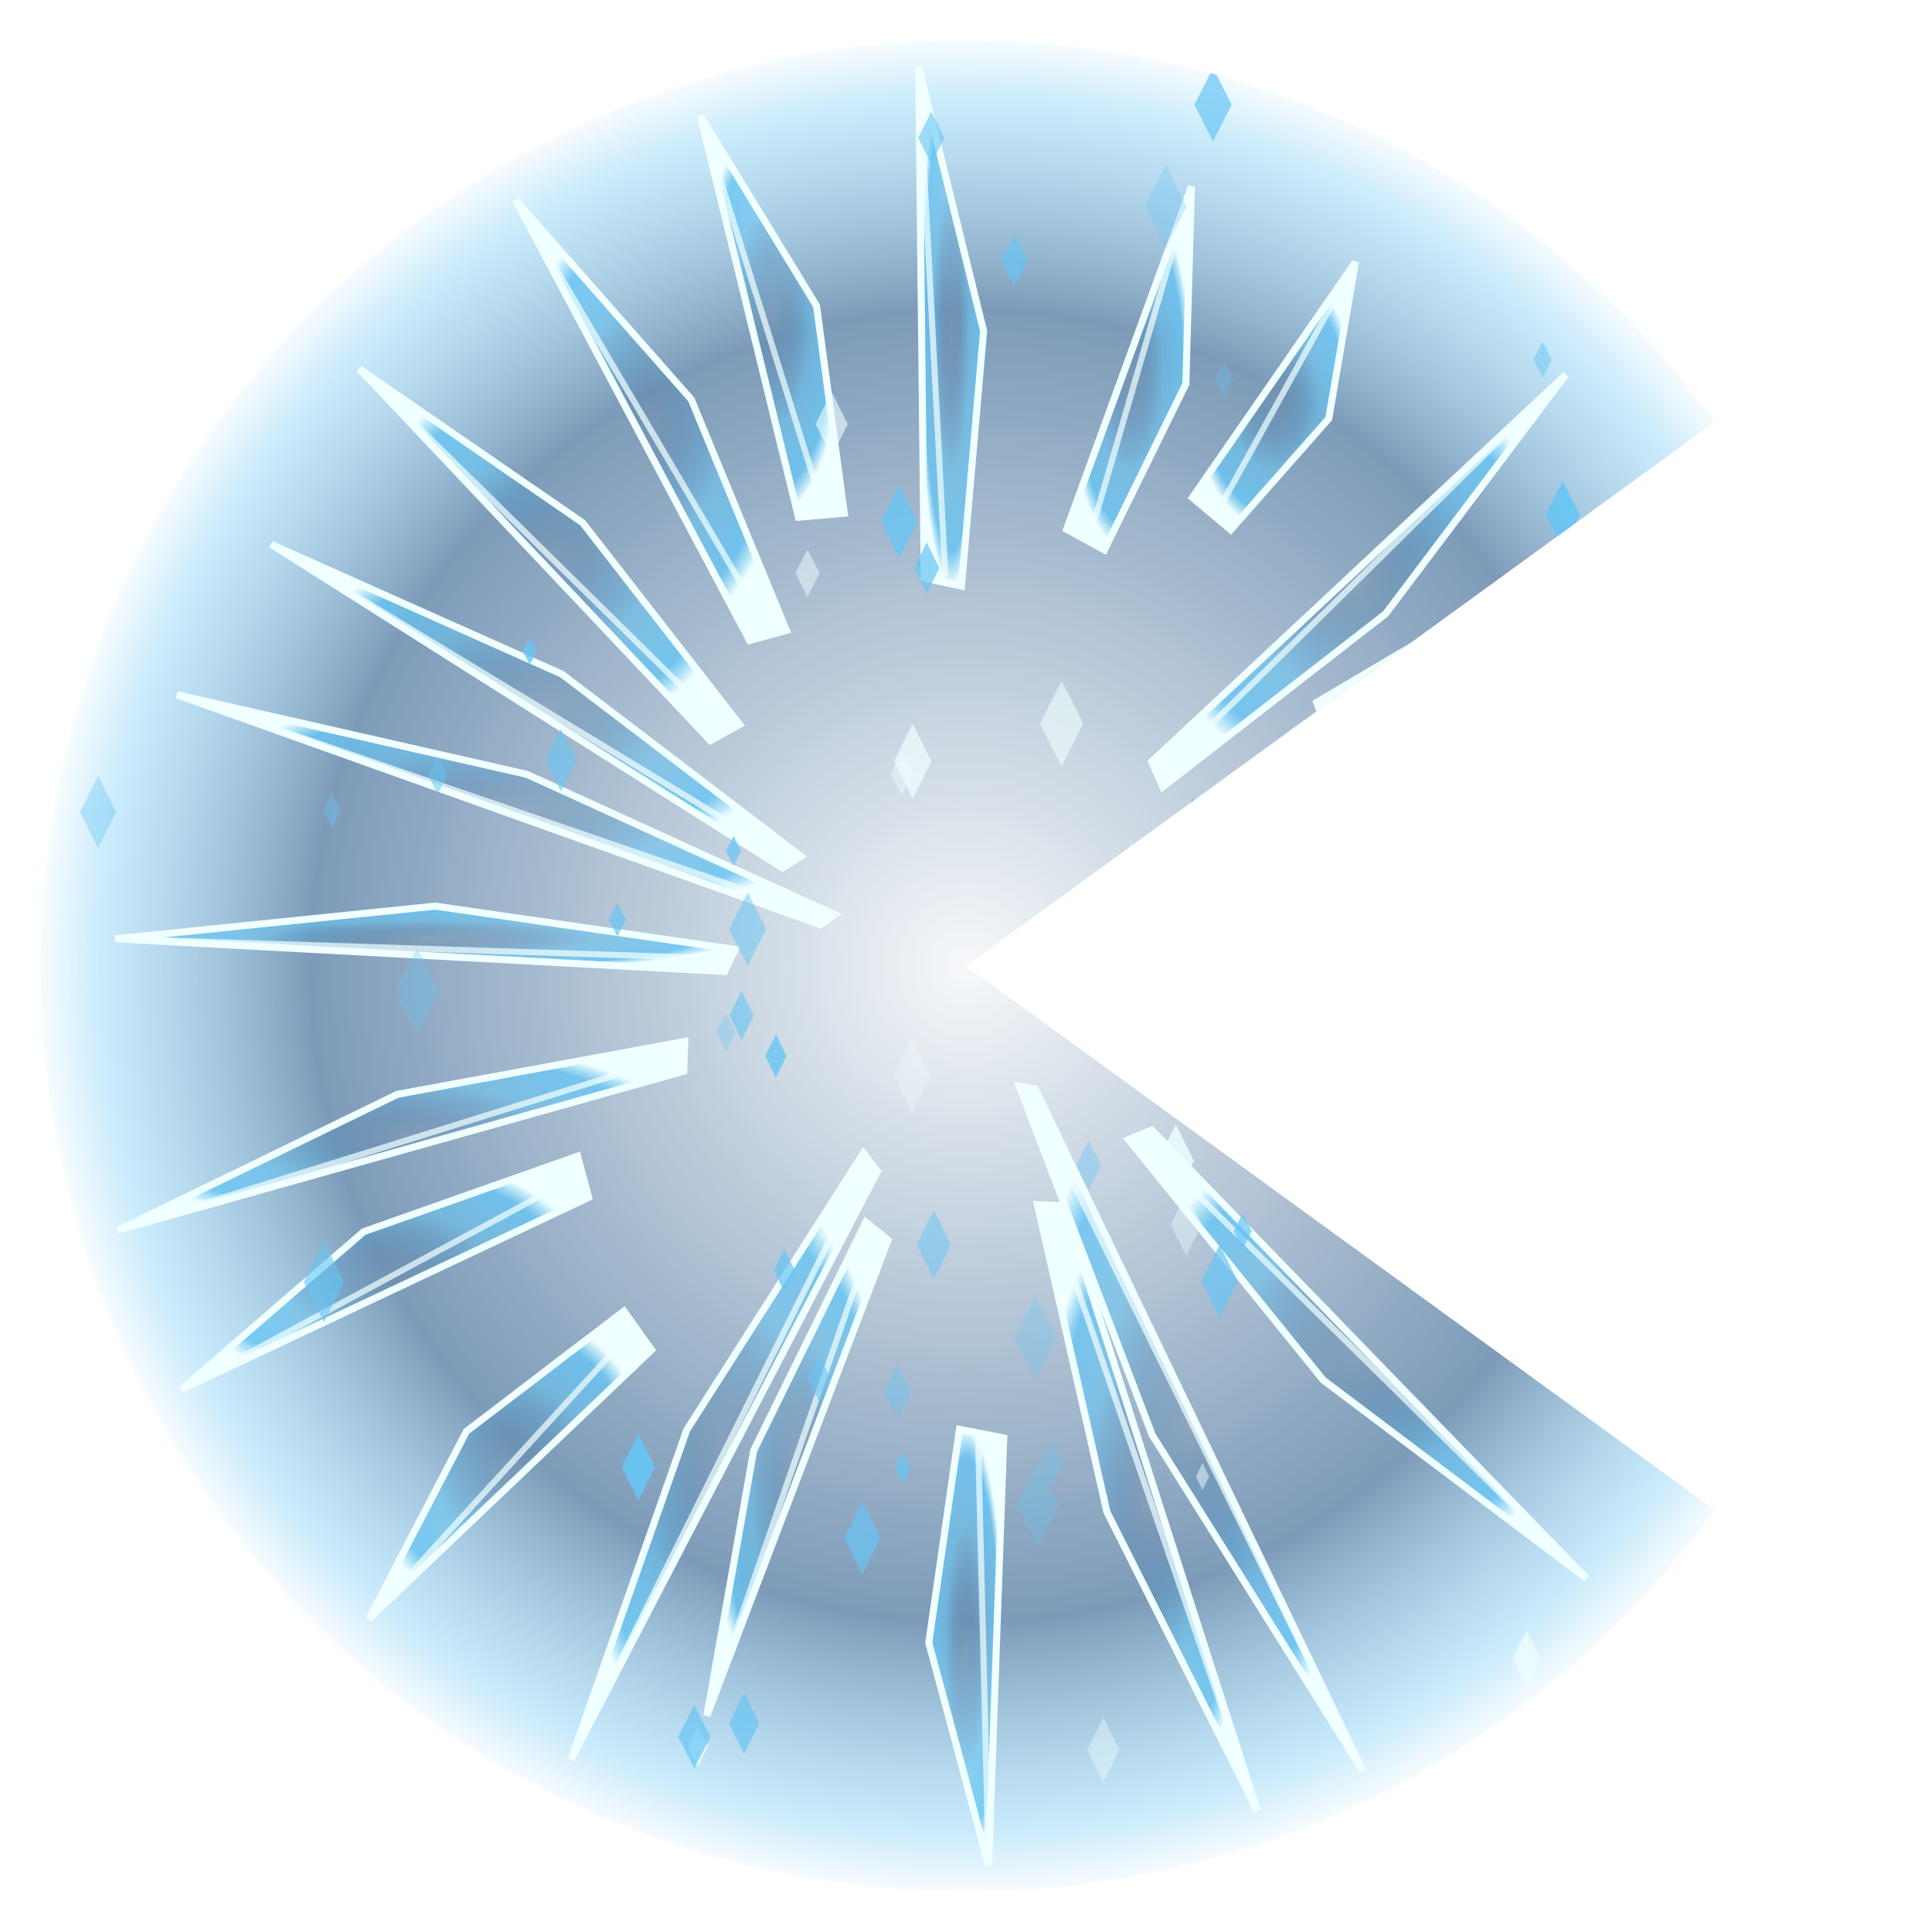
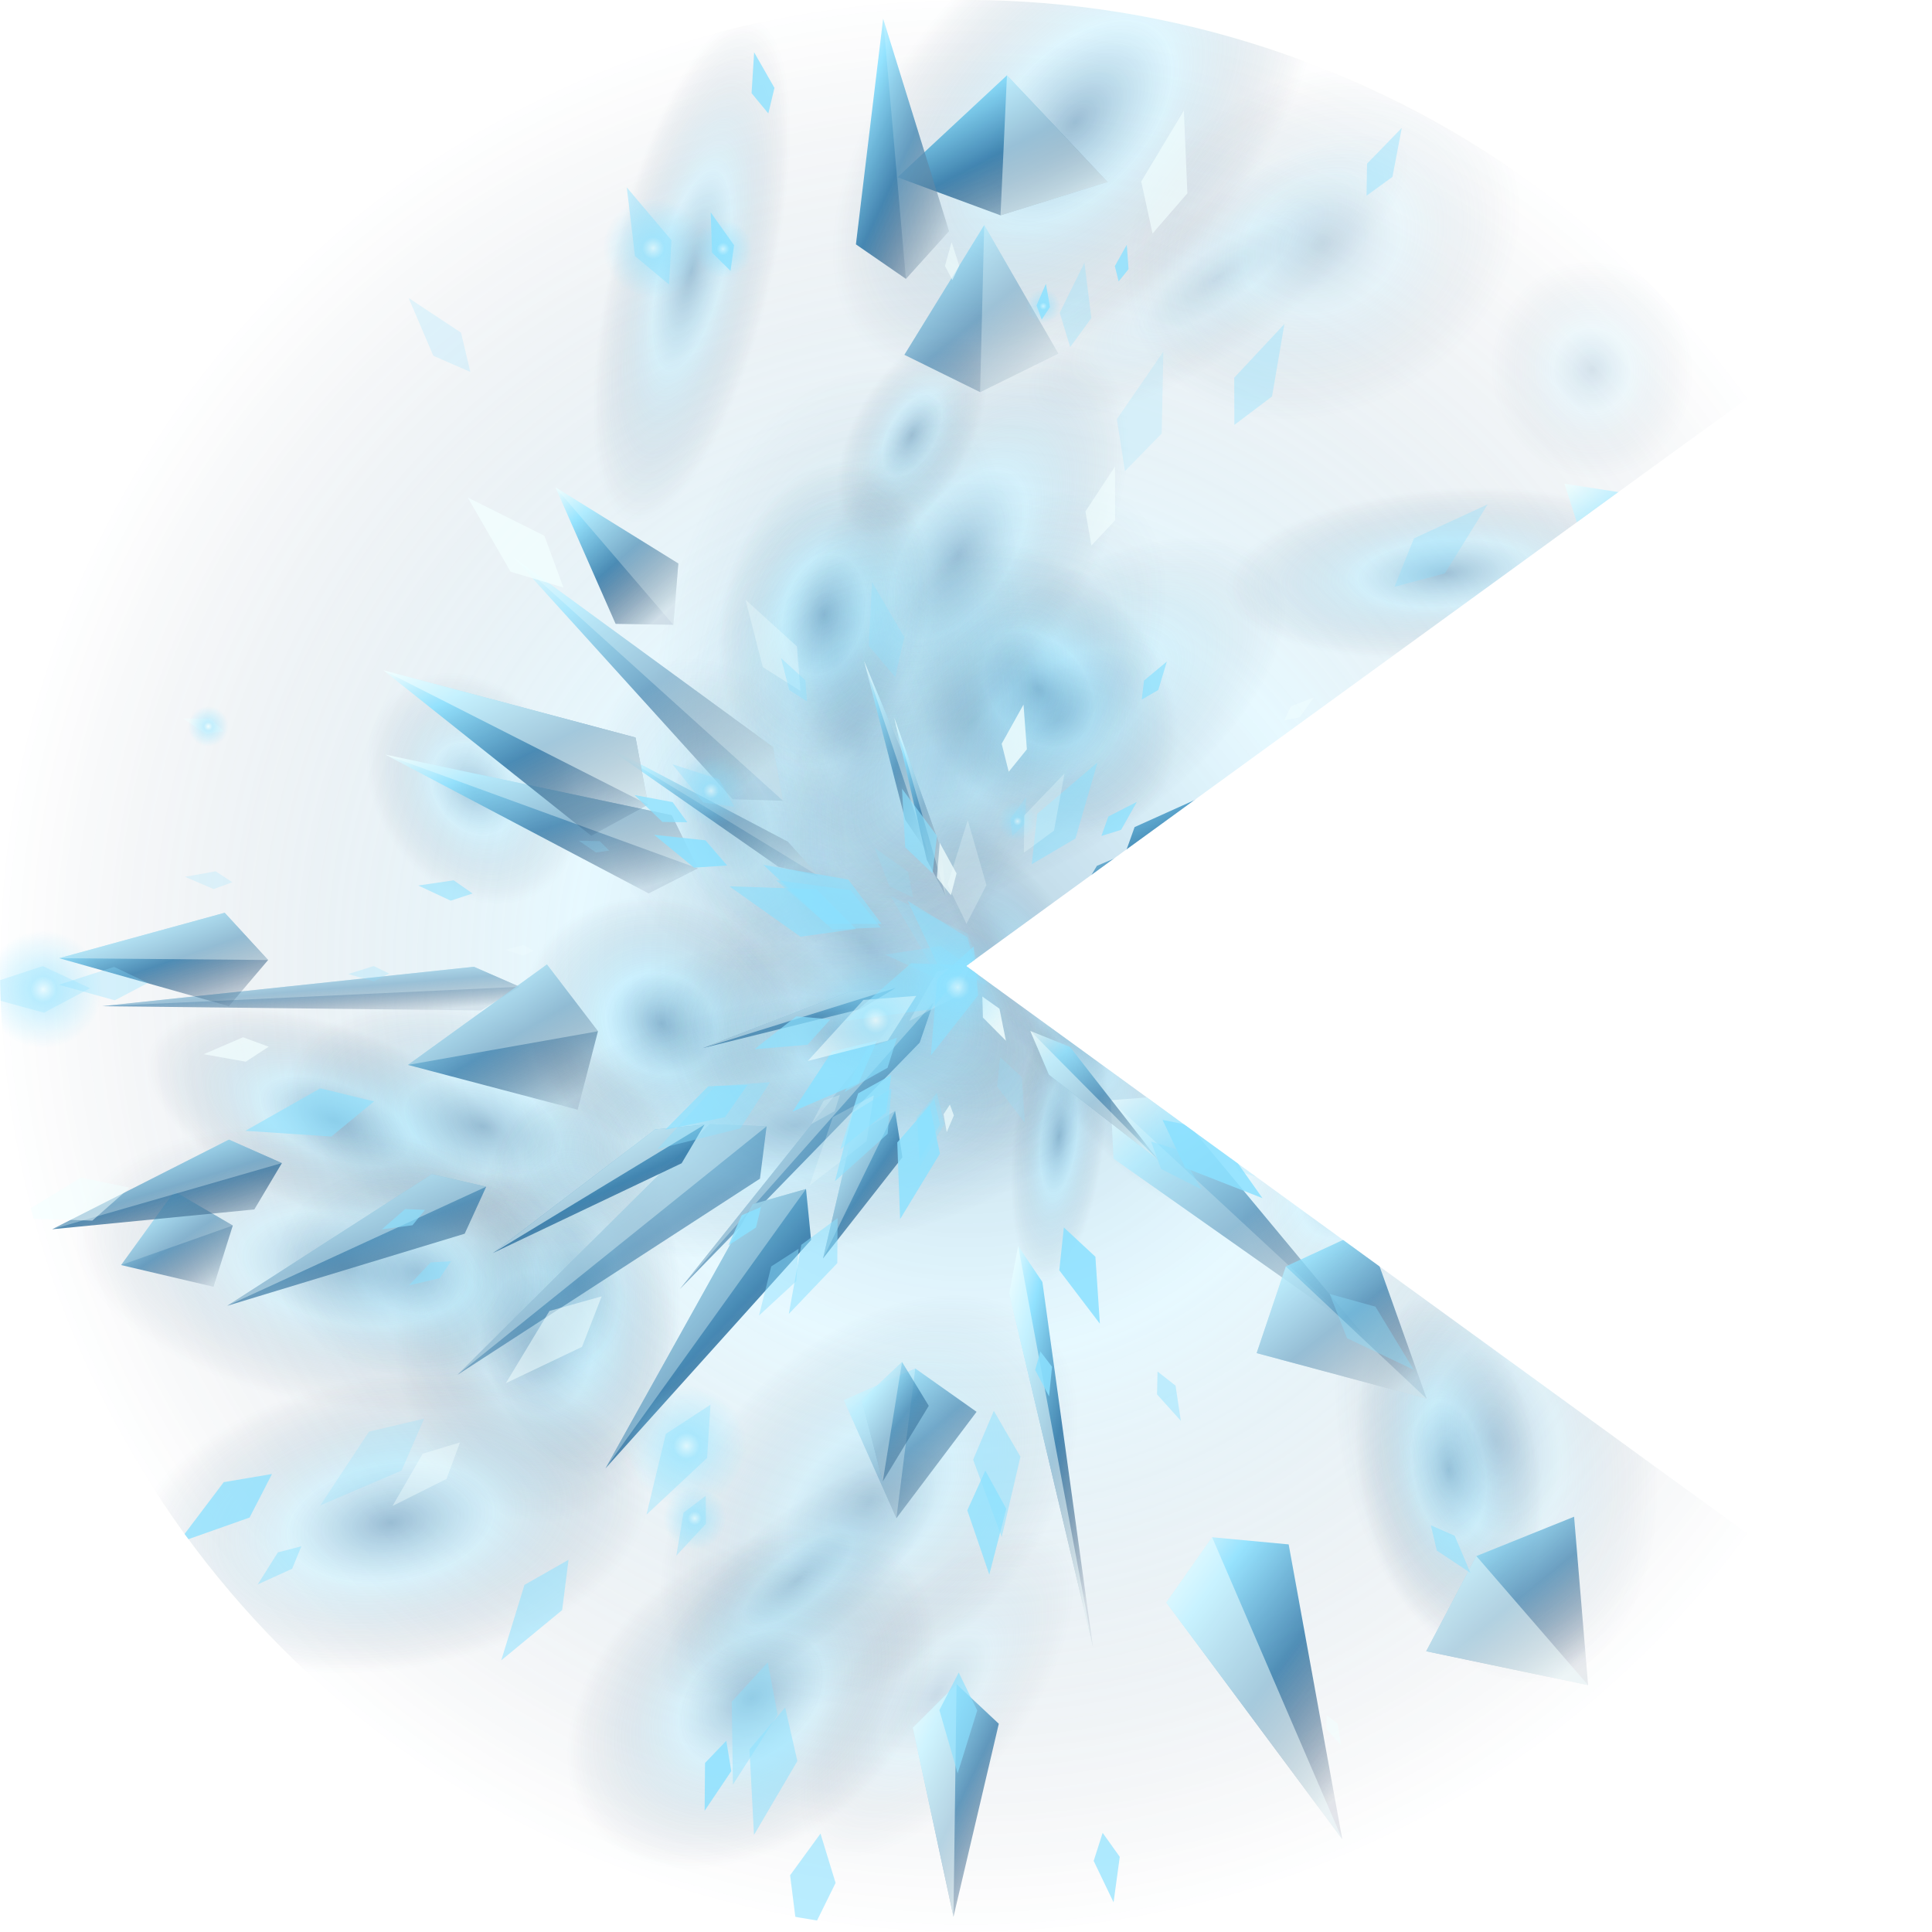
- <svg xmlns="http://www.w3.org/2000/svg" width="768" height="768" viewBox="0 0 384 384">
+ <svg xmlns="http://www.w3.org/2000/svg" width="960" height="960" viewBox="0 0 384 384">
+   <defs>
+     <radialGradient id="mist">
+       <stop stop-color="#387eac" stop-opacity=".7" />
+       <stop offset=".4" stop-color="#8be1ff" stop-opacity=".38" />
+       <stop offset="1" stop-color="#102d50" stop-opacity="0" />
+     </radialGradient>
+     <linearGradient id="facet" x1="0" y1="0" x2=".78" y2="1">
+       <stop stop-color="#f2ffff" />
+       <stop offset=".23" stop-color="#8be1ff" />
+       <stop offset=".58" stop-color="#387eac" />
+       <stop offset="1" stop-color="#102d50" stop-opacity=".12" />
+     </linearGradient>
+     <linearGradient id="hot">
+       <stop stop-color="#102d50" stop-opacity="0" />
+       <stop offset=".35" stop-color="#387eac" stop-opacity=".75" />
+       <stop offset=".72" stop-color="#8be1ff" />
+       <stop offset="1" stop-color="#f2ffff" />
+     </linearGradient>
+     <radialGradient id="spark">
+       <stop stop-color="#f2ffff" stop-opacity=".96" />
+       <stop offset=".22" stop-color="#8be1ff" stop-opacity=".75" />
+       <stop offset="1" stop-color="#8be1ff" stop-opacity="0" />
+     </radialGradient>
+     <linearGradient id="beam" x1="0" y1="0" x2="0" y2="1">
+       <stop stop-color="#102d50" stop-opacity="0" />
+       <stop offset=".24" stop-color="#387eac" stop-opacity=".72" />
+       <stop offset=".46" stop-color="#8be1ff" />
+       <stop offset=".52" stop-color="#f2ffff" />
+       <stop offset=".67" stop-color="#8be1ff" />
+       <stop offset="1" stop-color="#102d50" stop-opacity="0" />
+     </linearGradient>
+   </defs>
  <defs>
    <clipPath id="bounds">
-       <path d="M192 192L340.9 300.2A184 184 0 1 1 340.9 83.8Z" />
+       <path d="M192 192L347.33 304.85A192 192 0 1 1 347.33 79.15Z" />
    </clipPath>
-     <radialGradient id="field">
-       <stop offset="0" stop-color="#1f5285" stop-opacity=".04" />
-       <stop offset=".7" stop-color="#1f5285" stop-opacity=".58" />
-       <stop offset=".92" stop-color="#66c5f4" stop-opacity=".36" />
-       <stop offset="1" stop-color="#66c5f4" stop-opacity="0" />
-     </radialGradient>
-     <radialGradient id="material">
-       <stop stop-color="#1f5285" stop-opacity=".1" />
-       <stop offset=".55" stop-color="#66c5f4" stop-opacity=".55" />
-       <stop offset=".87" stop-color="#66c5f4" stop-opacity=".8" />
-       <stop offset="1" stop-color="#f0ffff" />
-     </radialGradient>
  </defs>
  <g clip-path="url(#bounds)">
-     <circle cx="192" cy="192" r="184" fill="url(#field)" />
-     <path d="M238.9 189.2L354.5 191.3L294.1 199.7L237.0 193.6Z" fill="url(#material)" stroke="#f0ffff" stroke-width="1.4" />
-     <path d="M239.0 191.8L354.5 191.3" stroke="#f0ffff" stroke-width="1.2" opacity=".72" />
-     <path d="M278.2 210.4L367.1 239.6L317.1 237.0L274.1 217.9Z" fill="url(#material)" stroke="#f0ffff" stroke-width="1.4" />
-     <path d="M277.0 215.1L367.1 239.6" stroke="#f0ffff" stroke-width="1.2" opacity=".72" />
-     <path d="M252.2 219.6L348.9 274.7L293.0 256.1L247.6 224.2Z" fill="url(#material)" stroke="#f0ffff" stroke-width="1.4" />
-     <path d="M250.6 222.9L348.9 274.7" stroke="#f0ffff" stroke-width="1.2" opacity=".72" />
-     <path d="M228.9 224.6L315.3 313.7L263.0 274.3L224.3 226.5Z" fill="url(#material)" stroke="#f0ffff" stroke-width="1.4" />
-     <path d="M227.0 226.6L315.3 313.7" stroke="#f0ffff" stroke-width="1.2" opacity=".72" />
-     <path d="M205.8 216.5L270.9 352.0L229.0 285.2L202.6 215.9Z" fill="url(#material)" stroke="#f0ffff" stroke-width="1.4" />
-     <path d="M204.5 217.3L270.9 352.0" stroke="#f0ffff" stroke-width="1.2" opacity=".72" />
-     <path d="M211.4 239.7L249.9 359.9L220.0 300.5L206.2 239.4Z" fill="url(#material)" stroke="#f0ffff" stroke-width="1.4" />
-     <path d="M208.8 240.6L249.9 359.9" stroke="#f0ffff" stroke-width="1.2" opacity=".72" />
-     <path d="M199.5 285.8L196.5 370.8L184.6 326.5L190.7 284.1Z" fill="url(#material)" stroke="#f0ffff" stroke-width="1.4" />
-     <path d="M194.4 286.0L196.5 370.8" stroke="#f0ffff" stroke-width="1.2" opacity=".72" />
-     <path d="M176.5 246.5L140.5 341.0L149.8 288.3L172.1 242.9Z" fill="url(#material)" stroke="#f0ffff" stroke-width="1.4" />
-     <path d="M173.5 245.5L140.5 341.0" stroke="#f0ffff" stroke-width="1.2" opacity=".72" />
-     <path d="M174.4 232.8L113.5 349.7L136.5 284.2L171.6 229.2Z" fill="url(#material)" stroke="#f0ffff" stroke-width="1.4" />
-     <path d="M172.2 231.8L113.5 349.7" stroke="#f0ffff" stroke-width="1.2" opacity=".72" />
-     <path d="M129.5 268.3L73.3 321.8L92.7 284.5L124.0 260.6Z" fill="url(#material)" stroke="#f0ffff" stroke-width="1.4" />
-     <path d="M125.4 264.8L73.3 321.8" stroke="#f0ffff" stroke-width="1.2" opacity=".72" />
-     <path d="M117.0 238.0L36.0 276.2L72.3 244.8L114.8 229.8Z" fill="url(#material)" stroke="#f0ffff" stroke-width="1.4" />
-     <path d="M114.6 233.8L36.0 276.2" stroke="#f0ffff" stroke-width="1.2" opacity=".72" />
-     <path d="M135.9 212.9L23.5 244.5L79.0 217.5L136.1 207.0Z" fill="url(#material)" stroke="#f0ffff" stroke-width="1.4" />
-     <path d="M134.8 209.8L23.5 244.5" stroke="#f0ffff" stroke-width="1.2" opacity=".72" />
-     <path d="M144.0 193.1L22.9 186.6L86.5 180.1L146.1 188.7Z" fill="url(#material)" stroke="#f0ffff" stroke-width="1.4" />
-     <path d="M144.0 190.5L22.9 186.6" stroke="#f0ffff" stroke-width="1.2" opacity=".72" />
-     <path d="M163.1 183.8L35.2 138.1L104.7 153.9L165.9 181.8Z" fill="url(#material)" stroke="#f0ffff" stroke-width="1.4" />
-     <path d="M163.6 182.2L35.2 138.1" stroke="#f0ffff" stroke-width="1.2" opacity=".72" />
-     <path d="M155.5 172.5L53.9 108.2L111.7 134.0L159.2 170.2Z" fill="url(#material)" stroke="#f0ffff" stroke-width="1.4" />
-     <path d="M156.6 170.5L53.9 108.2" stroke="#f0ffff" stroke-width="1.2" opacity=".72" />
-     <path d="M141.2 147.2L71.4 73.3L115.8 103.9L147.0 144.0Z" fill="url(#material)" stroke="#f0ffff" stroke-width="1.4" />
-     <path d="M143.7 144.5L71.4 73.3" stroke="#f0ffff" stroke-width="1.2" opacity=".72" />
-     <path d="M149.0 127.3L102.5 39.8L137.4 79.4L156.3 125.3Z" fill="url(#material)" stroke="#f0ffff" stroke-width="1.4" />
-     <path d="M152.6 125.0L102.5 39.8" stroke="#f0ffff" stroke-width="1.2" opacity=".72" />
-     <path d="M158.7 102.8L139.2 23.0L162.3 60.8L167.8 102.0Z" fill="url(#material)" stroke="#f0ffff" stroke-width="1.4" />
-     <path d="M163.6 101.1L139.2 23.0" stroke="#f0ffff" stroke-width="1.2" opacity=".72" />
-     <path d="M183.7 114.9L182.6 13.3L195.5 65.8L191.1 116.5Z" fill="url(#material)" stroke="#f0ffff" stroke-width="1.4" />
-     <path d="M187.9 114.6L182.6 13.3" stroke="#f0ffff" stroke-width="1.2" opacity=".72" />
-     <path d="M212.0 105.2L236.8 37.1L235.7 76.3L219.5 109.3Z" fill="url(#material)" stroke="#f0ffff" stroke-width="1.4" />
-     <path d="M216.7 106.4L236.8 37.1" stroke="#f0ffff" stroke-width="1.2" opacity=".72" />
-     <path d="M237.0 98.9L269.4 52.1L264.1 83.2L244.6 105.3Z" fill="url(#material)" stroke="#f0ffff" stroke-width="1.4" />
-     <path d="M242.1 101.5L269.4 52.1" stroke="#f0ffff" stroke-width="1.2" opacity=".72" />
-     <path d="M228.9 151.4L311.2 74.5L275.4 122.0L231.1 156.4Z" fill="url(#material)" stroke="#f0ffff" stroke-width="1.4" />
-     <path d="M231.1 153.5L311.2 74.5" stroke="#f0ffff" stroke-width="1.2" opacity=".72" />
-     <path d="M261.7 139.6L334.0 96.9L303.2 129.8L264.6 147.5Z" fill="url(#material)" stroke="#f0ffff" stroke-width="1.4" />
-     <path d="M264.4 143.5L334.0 96.9" stroke="#f0ffff" stroke-width="1.2" opacity=".72" />
-     <path d="M253.7 168.4L349.1 141.7L302.5 166.1L253.7 174.9Z" fill="url(#material)" stroke="#f0ffff" stroke-width="1.4" />
-     <path d="M254.9 171.9L349.1 141.7" stroke="#f0ffff" stroke-width="1.2" opacity=".72" />
-     <path d="M303.4 324.1l2.8 5.6 -2.8 5.6 -2.8 -5.6z" fill="#f0ffff" opacity="0.7" />
-     <path d="M145.8 166.1l1.5 3.0 -1.5 3.0 -1.5 -3.0z" fill="#66c5f4" opacity="0.7" />
-     <path d="M171.4 298.5l3.6 7.2 -3.6 7.2 -3.6 -7.2z" fill="#66c5f4" opacity="0.7" />
-     <path d="M148.6 177.4l3.7 7.3 -3.7 7.3 -3.7 -7.3z" fill="#66c5f4" opacity="0.5" />
-     <path d="M138.7 343.1l2.0 4.0 -2.0 4.0 -2.0 -4.0z" fill="#f0ffff" opacity="0.8" />
-     <path d="M122.7 179.5l1.7 3.3 -1.7 3.3 -1.7 -3.3z" fill="#66c5f4" opacity="0.7" />
-     <path d="M364.5 137.5l3.9 7.9 -3.9 7.9 -3.9 -7.9z" fill="#66c5f4" opacity="0.9" />
-     <path d="M147.9 336.4l3.0 6.1 -3.0 6.1 -3.0 -6.1z" fill="#66c5f4" opacity="0.7" />
-     <path d="M224.9 167.3l2.7 5.3 -2.7 5.3 -2.7 -5.3z" fill="#f0ffff" opacity="0.3" />
-     <path d="M155.9 248.2l2.1 4.3 -2.1 4.3 -2.1 -4.3z" fill="#66c5f4" opacity="0.7" />
-     <path d="M154.2 205.6l2.1 4.3 -2.1 4.3 -2.1 -4.3z" fill="#66c5f4" opacity="0.8" />
-     <path d="M243.3 71.9l1.8 3.5 -1.8 3.5 -1.8 -3.5z" fill="#66c5f4" opacity="0.3" />
-     <path d="M221.5 197.7l3.3 6.7 -3.3 6.7 -3.3 -6.7z" fill="#f0ffff" opacity="0.3" />
-     <path d="M105.3 126.7l1.4 2.7 -1.4 2.7 -1.4 -2.7z" fill="#66c5f4" opacity="0.8" />
-     <path d="M147.4 196.9l2.4 4.9 -2.4 4.9 -2.4 -4.9z" fill="#66c5f4" opacity="0.6" />
-     <path d="M138.0 338.9l3.2 6.3 -3.2 6.3 -3.2 -6.3z" fill="#66c5f4" opacity="0.7" />
-     <path d="M219.3 341.4l3.2 6.4 -3.2 6.4 -3.2 -6.4z" fill="#f0ffff" opacity="0.4" />
-     <path d="M64.4 246.8l4.0 8.0 -4.0 8.0 -4.0 -8.0z" fill="#66c5f4" opacity="0.6" />
-     <path d="M201.6 46.7l2.6 5.1 -2.6 5.1 -2.6 -5.1z" fill="#66c5f4" opacity="0.7" />
-     <path d="M66.0 157.6l1.7 3.5 -1.7 3.5 -1.7 -3.5z" fill="#66c5f4" opacity="0.4" />
-     <path d="M181.3 206.4l3.7 7.4 -3.7 7.4 -3.7 -7.4z" fill="#f0ffff" opacity="0.3" />
-     <path d="M19.5 154.2l3.6 7.2 -3.6 7.2 -3.6 -7.2z" fill="#66c5f4" opacity="0.4" />
-     <path d="M360.9 183.1l1.9 3.8 -1.9 3.8 -1.9 -3.8z" fill="#66c5f4" opacity="0.7" />
-     <path d="M327.4 113.9l4.1 8.2 -4.1 8.2 -4.1 -8.2z" fill="#66c5f4" opacity="0.6" />
-     <path d="M211.0 135.3l4.3 8.5 -4.3 8.5 -4.3 -8.5z" fill="#f0ffff" opacity="0.6" />
-     <path d="M185.6 240.5l3.4 6.9 -3.4 6.9 -3.4 -6.9z" fill="#66c5f4" opacity="0.5" />
-     <path d="M310.6 95.6l3.4 6.7 -3.4 6.7 -3.4 -6.7z" fill="#66c5f4" opacity="0.9" />
-     <path d="M87.0 150.3l1.9 3.8 -1.9 3.8 -1.9 -3.8z" fill="#66c5f4" opacity="0.5" />
-     <path d="M181.4 143.8l3.7 7.5 -3.7 7.5 -3.7 -7.5z" fill="#f0ffff" opacity="0.7" />
-     <path d="M184.2 107.8l2.5 5.1 -2.5 5.1 -2.5 -5.1z" fill="#66c5f4" opacity="0.7" />
-     <path d="M162.8 269.5l2.3 4.5 -2.3 4.5 -2.3 -4.5z" fill="#66c5f4" opacity="0.6" />
-     <path d="M178.4 271.2l2.7 5.4 -2.7 5.4 -2.7 -5.4z" fill="#66c5f4" opacity="0.4" />
-     <path d="M160.5 109.2l2.4 4.7 -2.4 4.7 -2.4 -4.7z" fill="#f0ffff" opacity="0.5" />
-     <path d="M241.1 13.5l3.7 7.3 -3.7 7.3 -3.7 -7.3z" fill="#66c5f4" opacity="0.7" />
-     <path d="M206.3 290.6l4.2 8.5 -4.2 8.5 -4.2 -8.5z" fill="#66c5f4" opacity="0.3" />
-     <path d="M185.1 22.2l2.6 5.2 -2.6 5.2 -2.6 -5.2z" fill="#66c5f4" opacity="0.6" />
-     <path d="M233.7 223.5l3.6 7.2 -3.6 7.2 -3.6 -7.2z" fill="#f0ffff" opacity="0.8" />
-     <path d="M216.4 226.7l2.5 4.9 -2.5 4.9 -2.5 -4.9z" fill="#66c5f4" opacity="0.4" />
-     <path d="M288.1 133.8l1.4 2.8 -1.4 2.8 -1.4 -2.8z" fill="#66c5f4" opacity="0.5" />
-     <path d="M82.9 188.4l4.4 8.7 -4.4 8.7 -4.4 -8.7z" fill="#66c5f4" opacity="0.3" />
-     <path d="M235.8 237.2l3.1 6.2 -3.1 6.2 -3.1 -6.2z" fill="#f0ffff" opacity="0.4" />
-     <path d="M144.3 201.3l1.9 3.9 -1.9 3.9 -1.9 -3.9z" fill="#66c5f4" opacity="0.3" />
-     <path d="M237.2 158.5l3.0 6.0 -3.0 6.0 -3.0 -6.0z" fill="#66c5f4" opacity="0.7" />
-     <path d="M292.8 183.3l3.0 6.0 -3.0 6.0 -3.0 -6.0z" fill="#66c5f4" opacity="0.5" />
-     <path d="M165.3 77.9l3.2 6.4 -3.2 6.4 -3.2 -6.4z" fill="#f0ffff" opacity="0.6" />
-     <path d="M179.4 288.5l1.6 3.2 -1.6 3.2 -1.6 -3.2z" fill="#66c5f4" opacity="0.7" />
-     <path d="M247.0 241.1l1.8 3.6 -1.8 3.6 -1.8 -3.6z" fill="#66c5f4" opacity="0.7" />
-     <path d="M178.7 96.4l3.6 7.3 -3.6 7.3 -3.6 -7.3z" fill="#66c5f4" opacity="0.8" />
-     <path d="M179.2 149.5l2.2 4.3 -2.2 4.3 -2.2 -4.3z" fill="#f0ffff" opacity="0.4" />
-     <path d="M209.0 286.1l2.4 4.7 -2.4 4.7 -2.4 -4.7z" fill="#66c5f4" opacity="0.3" />
-     <path d="M306.6 67.9l1.8 3.6 -1.8 3.6 -1.8 -3.6z" fill="#66c5f4" opacity="0.5" />
-     <path d="M205.8 257.5l4.2 8.5 -4.2 8.5 -4.2 -8.5z" fill="#66c5f4" opacity="0.3" />
-     <path d="M329.4 103.3l2.1 4.2 -2.1 4.2 -2.1 -4.2z" fill="#f0ffff" opacity="0.6" />
-     <path d="M254.3 201.3l1.9 3.9 -1.9 3.9 -1.9 -3.9z" fill="#66c5f4" opacity="0.6" />
-     <path d="M313.7 164.1l3.8 7.6 -3.8 7.6 -3.8 -7.6z" fill="#66c5f4" opacity="0.3" />
-     <path d="M242.4 247.4l3.6 7.2 -3.6 7.2 -3.6 -7.2z" fill="#66c5f4" opacity="0.7" />
-     <path d="M239.0 290.8l1.3 2.7 -1.3 2.7 -1.3 -2.7z" fill="#f0ffff" opacity="0.5" />
-     <path d="M111.5 144.9l3.1 6.2 -3.1 6.2 -3.1 -6.2z" fill="#66c5f4" opacity="0.6" />
-     <path d="M231.7 32.7l4.1 8.3 -4.1 8.3 -4.1 -8.3z" fill="#66c5f4" opacity="0.3" />
-     <path d="M126.9 285.0l3.3 6.6 -3.3 6.6 -3.3 -6.6z" fill="#66c5f4" opacity="0.9" />
+     <circle cx="192" cy="192" r="192" fill="url(#mist)" opacity=".55" />
+     <ellipse cx="131.51" cy="203.46" rx="28.34" ry="24.68" transform="rotate(204.27 131.51 203.46)" fill="url(#mist)" opacity="0.69" />
+     <ellipse cx="209.95" cy="143.27" rx="53.31" ry="25.19" transform="rotate(325.22 209.95 143.27)" fill="url(#mist)" opacity="0.44" />
+     <ellipse cx="166.27" cy="130.73" rx="57.96" ry="35.19" transform="rotate(282.22 166.27 130.73)" fill="url(#mist)" opacity="0.26" />
+     <ellipse cx="339.54" cy="220.73" rx="30.89" ry="18.93" transform="rotate(46.02 339.54 220.73)" fill="url(#mist)" opacity="0.65" />
+     <ellipse cx="316.43" cy="73.48" rx="20.06" ry="21.68" transform="rotate(351.39 316.43 73.48)" fill="url(#mist)" opacity="0.26" />
+     <ellipse cx="206.49" cy="137.04" rx="23.52" ry="32.42" transform="rotate(319.77 206.49 137.04)" fill="url(#mist)" opacity="0.67" />
+     <ellipse cx="137.47" cy="53.74" rx="51.79" ry="15.94" transform="rotate(283.48 137.47 53.74)" fill="url(#mist)" opacity="0.61" />
+     <ellipse cx="66.54" cy="222.76" rx="39.42" ry="18.5" transform="rotate(201.23 66.54 222.76)" fill="url(#mist)" opacity="0.68" />
+     <ellipse cx="167.26" cy="205.28" rx="44.29" ry="17.08" transform="rotate(186.78 167.26 205.28)" fill="url(#mist)" opacity="0.33" />
+     <ellipse cx="95.96" cy="223.87" rx="40.22" ry="22.43" transform="rotate(196.64 95.96 223.87)" fill="url(#mist)" opacity="0.61" />
+     <ellipse cx="170.67" cy="147.55" rx="52.74" ry="35.77" transform="rotate(279.37 170.67 147.55)" fill="url(#mist)" opacity="0.29" />
+     <ellipse cx="287.18" cy="113.92" rx="43.64" ry="16.73" transform="rotate(355.63 287.18 113.92)" fill="url(#mist)" opacity="0.61" />
+     <ellipse cx="158.16" cy="223.65" rx="60.65" ry="25.45" transform="rotate(171.91 158.16 223.65)" fill="url(#mist)" opacity="0.45" />
+     <ellipse cx="174.72" cy="204.42" rx="42.4" ry="32.85" transform="rotate(179.29 174.72 204.42)" fill="url(#mist)" opacity="0.31" />
+     <ellipse cx="114.63" cy="255.5" rx="20.66" ry="38.45" transform="rotate(175.62 114.63 255.5)" fill="url(#mist)" opacity="0.46" />
+     <ellipse cx="181.23" cy="86.5" rx="22.31" ry="11.68" transform="rotate(299.17 181.23 86.5)" fill="url(#mist)" opacity="0.56" />
+     <ellipse cx="172.71" cy="298.58" rx="49.36" ry="32.02" transform="rotate(135.26 172.71 298.58)" fill="url(#mist)" opacity="0.47" />
+     <ellipse cx="287.95" cy="292.14" rx="34.69" ry="18.08" transform="rotate(81.22 287.95 292.14)" fill="url(#mist)" opacity="0.65" />
+     <ellipse cx="186.14" cy="336.8" rx="38.49" ry="17.82" transform="rotate(127.32 186.14 336.8)" fill="url(#mist)" opacity="0.29" />
+     <ellipse cx="213.69" cy="24.29" rx="60.62" ry="34.66" transform="rotate(312.37 213.69 24.29)" fill="url(#mist)" opacity="0.68" />
+     <ellipse cx="149.39" cy="337.54" rx="40.95" ry="28.76" transform="rotate(141.32 149.39 337.54)" fill="url(#mist)" opacity="0.66" />
+     <ellipse cx="265.73" cy="239.25" rx="17.17" ry="19.07" transform="rotate(67.65 265.73 239.25)" fill="url(#mist)" opacity="0.36" />
+     <ellipse cx="158.58" cy="313.94" rx="34.2" ry="12.43" transform="rotate(140.33 158.58 313.94)" fill="url(#mist)" opacity="0.36" />
+     <ellipse cx="242.14" cy="55.08" rx="45.14" ry="14.18" transform="rotate(325.11 242.14 55.08)" fill="url(#mist)" opacity="0.26" />
+     <ellipse cx="210.79" cy="199.87" rx="45.47" ry="10.79" transform="rotate(57.74 210.79 199.87)" fill="url(#mist)" opacity="0.51" />
+     <ellipse cx="172.42" cy="188.04" rx="56.61" ry="22.97" transform="rotate(226.44 172.42 188.04)" fill="url(#mist)" opacity="0.29" />
+     <ellipse cx="106.67" cy="266.88" rx="28.28" ry="35.63" transform="rotate(173.73 106.67 266.88)" fill="url(#mist)" opacity="0.51" />
+     <ellipse cx="193" cy="143.54" rx="54.42" ry="27.55" transform="rotate(306.18 193 143.54)" fill="url(#mist)" opacity="0.31" />
+     <ellipse cx="69.74" cy="252.14" rx="55.16" ry="27.73" transform="rotate(188.81 69.74 252.14)" fill="url(#mist)" opacity="0.59" />
+     <ellipse cx="190.46" cy="110.29" rx="47.85" ry="25.15" transform="rotate(303.92 190.46 110.29)" fill="url(#mist)" opacity="0.55" />
+     <ellipse cx="210.49" cy="225.84" rx="29.16" ry="9.07" transform="rotate(96.35 210.49 225.84)" fill="url(#mist)" opacity="0.6" />
+     <ellipse cx="289.31" cy="207.83" rx="59.55" ry="31.37" transform="rotate(44.24 289.31 207.83)" fill="url(#mist)" opacity="0.31" />
+     <ellipse cx="356.36" cy="187.08" rx="24.44" ry="31.4" transform="rotate(393.29 356.36 187.08)" fill="url(#mist)" opacity="0.66" />
+     <ellipse cx="262.81" cy="48.42" rx="41.05" ry="33.29" transform="rotate(331.25 262.81 48.42)" fill="url(#mist)" opacity="0.31" />
+     <ellipse cx="299.29" cy="164.18" rx="26.61" ry="15.11" transform="rotate(380.46 299.29 164.18)" fill="url(#mist)" opacity="0.56" />
+     <ellipse cx="77.66" cy="302.64" rx="51.57" ry="29.25" transform="rotate(170.94 77.66 302.64)" fill="url(#mist)" opacity="0.68" />
+     <ellipse cx="94.1" cy="156.71" rx="24.64" ry="19.29" transform="rotate(234.82 94.1 156.71)" fill="url(#mist)" opacity="0.56" />
+     <ellipse cx="297.41" cy="286.38" rx="49.08" ry="31.03" transform="rotate(76.84 297.41 286.38)" fill="url(#mist)" opacity="0.39" />
+     <ellipse cx="82.76" cy="252.76" rx="28.31" ry="21.13" transform="rotate(185.92 82.76 252.76)" fill="url(#mist)" opacity="0.38" />
+     <ellipse cx="143.33" cy="161.99" rx="32.58" ry="23.1" transform="rotate(246.66 143.33 161.99)" fill="url(#mist)" opacity="0.32" />
+     <ellipse cx="163.8" cy="122.13" rx="30.93" ry="20.39" transform="rotate(283.02 163.8 122.13)" fill="url(#mist)" opacity="0.6" />
+     <ellipse cx="330.24" cy="181.34" rx="46.2" ry="15.87" transform="rotate(390.59 330.24 181.34)" fill="url(#mist)" opacity="0.48" />
+     <path d="M210.54 186.22 L216.31 179.3 275.54 165.95 220.21 188.51Z" fill="url(#facet)" opacity="0.75" />
+     <path d="M210.54 186.22 L275.54 165.95 220.21 188.51Z" fill="#f2ffff" opacity="0.43" />
+     <path d="M220.75 218.68 L231.53 217.84 270.91 265.22 221.33 230.28Z" fill="url(#facet)" opacity="0.66" />
+     <path d="M220.75 218.68 L270.91 265.22 221.33 230.28Z" fill="#f2ffff" opacity="0.24" />
+     <path d="M152.37 223.86 L151.05 234.27 90.93 273.26 141.07 223.44Z" fill="url(#facet)" opacity="0.62" />
+     <path d="M152.37 223.86 L90.93 273.26 141.07 223.44Z" fill="#f2ffff" opacity="0.37" />
+     <path d="M103.29 196.13 L95.6 200.84 20.23 199.99 94.19 192.15Z" fill="url(#facet)" opacity="0.65" />
+     <path d="M103.29 196.13 L20.23 199.99 94.19 192.15Z" fill="#f2ffff" opacity="0.29" />
+     <path d="M162.81 174.19 L154.71 172.27 119.84 147.97 156.58 167.29Z" fill="url(#facet)" opacity="0.68" />
+     <path d="M162.81 174.19 L119.84 147.97 156.58 167.29Z" fill="#f2ffff" opacity="0.22" />
+     <path d="M222.24 173.56 L225.51 164.39 270.55 144.1 232.81 174.46Z" fill="url(#facet)" opacity="0.95" />
+     <path d="M222.24 173.56 L270.55 144.1 232.81 174.46Z" fill="#f2ffff" opacity="0.38" />
+     <path d="M138.71 172.6 L128.92 177.57 76.6 149.99 133.51 162.04Z" fill="url(#facet)" opacity="0.82" />
+     <path d="M138.71 172.6 L76.6 149.99 133.51 162.04Z" fill="#f2ffff" opacity="0.38" />
+     <path d="M181.92 272 L194.1 280.61 178.17 301.75 167.72 278.28Z" fill="url(#facet)" opacity="0.64" />
+     <path d="M181.92 272 L178.17 301.75 167.72 278.28Z" fill="#f2ffff" opacity="0.31" />
+     <path d="M240.92 305.54 L256.13 306.96 266.79 365.57 231.81 318.52Z" fill="url(#facet)" opacity="0.87" />
+     <path d="M240.92 305.54 L266.79 365.57 231.81 318.52Z" fill="#f2ffff" opacity="0.53" />
+     <path d="M184.57 169.77 L179.93 162.97 171.74 131.4 183.94 160.58Z" fill="url(#facet)" opacity="0.68" />
+     <path d="M184.57 169.77 L171.74 131.4 183.94 160.58Z" fill="#f2ffff" opacity="0.38" />
+     <path d="M185.51 199.33 L182.8 207.22 135.12 256.22 177.21 203.59Z" fill="url(#facet)" opacity="0.66" />
+     <path d="M185.51 199.33 L135.12 256.22 177.21 203.59Z" fill="#f2ffff" opacity="0.35" />
+     <path d="M202.37 247.65 L207.18 254.8 217.22 327.32 200.59 257.05Z" fill="url(#facet)" opacity="0.92" />
+     <path d="M202.37 247.65 L217.22 327.32 200.59 257.05Z" fill="#f2ffff" opacity="0.53" />
+     <path d="M179.29 270.71 L184.6 279.42 175.46 294.46 171.28 278.28Z" fill="url(#facet)" opacity="0.68" />
+     <path d="M179.29 270.71 L175.46 294.46 171.28 278.28Z" fill="#f2ffff" opacity="0.38" />
+     <path d="M292.87 175.22 L300.02 169.87 364.39 163.32 302.35 177.83Z" fill="url(#facet)" opacity="0.65" />
+     <path d="M292.87 175.22 L364.39 163.32 302.35 177.83Z" fill="#f2ffff" opacity="0.32" />
+     <path d="M194.8 77.94 L179.75 70.52 195.62 44.73 210.35 70.28Z" fill="url(#facet)" opacity="0.61" />
+     <path d="M194.8 77.94 L195.62 44.73 210.35 70.28Z" fill="#f2ffff" opacity="0.32" />
+     <path d="M128.82 159.93 L117.52 166.12 76.21 133.23 126.32 146.59Z" fill="url(#facet)" opacity="0.88" />
+     <path d="M128.82 159.93 L76.21 133.23 126.32 146.59Z" fill="#f2ffff" opacity="0.52" />
+     <path d="M213.48 179.68 L218.02 172.09 250.96 158.19 223.25 179.22Z" fill="url(#facet)" opacity="0.83" />
+     <path d="M213.48 179.68 L250.96 158.19 223.25 179.22Z" fill="#f2ffff" opacity="0.56" />
+     <path d="M140.03 223.53 L135.48 231.21 97.95 249.06 130.24 224.48Z" fill="url(#facet)" opacity="0.93" />
+     <path d="M140.03 223.53 L97.95 249.06 130.24 224.48Z" fill="#f2ffff" opacity="0.58" />
+     <path d="M178.01 196.36 L171.03 200.57 139.64 208.33 168.9 197.08Z" fill="url(#facet)" opacity="0.77" />
+     <path d="M178.01 196.36 L139.64 208.33 168.9 197.08Z" fill="#f2ffff" opacity="0.47" />
+     <path d="M319.97 124.31 L310.95 96.14 359.07 103.63 339.14 147.33Z" fill="url(#facet)" opacity="0.83" />
+     <path d="M319.97 124.31 L359.07 103.63 339.14 147.33Z" fill="#f2ffff" opacity="0.5" />
+     <path d="M190.12 334.74 L198.52 342.61 189.51 380.98 181.44 343.39Z" fill="url(#facet)" opacity="0.77" />
+     <path d="M190.12 334.74 L189.51 380.98 181.44 343.39Z" fill="#f2ffff" opacity="0.57" />
+     <path d="M204.79 204.91 L212.65 208.07 230.2 230.55 208.48 213.6Z" fill="url(#facet)" opacity="0.7" />
+     <path d="M204.79 204.91 L230.2 230.55 208.48 213.6Z" fill="#f2ffff" opacity="0.47" />
+     <path d="M177.91 220.81 L179.36 230.02 163.58 250.13 169.2 226.16Z" fill="url(#facet)" opacity="0.86" />
+     <path d="M177.91 220.81 L163.58 250.13 169.2 226.16Z" fill="#f2ffff" opacity="0.36" />
+     <path d="M345.48 193.94 L352.56 174.64 380.98 194.39 353.06 213.55Z" fill="url(#facet)" opacity="0.83" />
+     <path d="M345.48 193.94 L380.98 194.39 353.06 213.55Z" fill="#f2ffff" opacity="0.25" />
+     <path d="M255.57 251.71 L271.57 244.3 283.57 278.01 249.77 268.94Z" fill="url(#facet)" opacity="0.74" />
+     <path d="M255.57 251.71 L283.57 278.01 249.77 268.94Z" fill="#f2ffff" opacity="0.34" />
+     <path d="M118.85 204.97 L114.82 220.56 81.08 211.66 108.71 191.7Z" fill="url(#facet)" opacity="0.79" />
+     <path d="M118.85 204.97 L81.08 211.66 108.71 191.7Z" fill="#f2ffff" opacity="0.37" />
+     <path d="M198.86 42.8 L178.38 35.23 200.14 14.97 220.13 36.16Z" fill="url(#facet)" opacity="0.94" />
+     <path d="M198.86 42.8 L200.14 14.97 220.13 36.16Z" fill="#f2ffff" opacity="0.49" />
+     <path d="M244.03 208.23 L253.17 204.85 280.6 219.64 250.55 216.6Z" fill="url(#facet)" opacity="0.74" />
+     <path d="M244.03 208.23 L280.6 219.64 250.55 216.6Z" fill="#f2ffff" opacity="0.48" />
+     <path d="M180.06 55.43 L170.12 48.57 175.53 3.72 188.63 45.95Z" fill="url(#facet)" opacity="0.92" />
+     <path d="M180.06 55.43 L175.53 3.72 188.63 45.95Z" fill="#f2ffff" opacity="0.18" />
+     <path d="M46.27 243.58 L42.44 255.76 24.07 251.44 34.67 236.8Z" fill="url(#facet)" opacity="0.73" />
+     <path d="M46.27 243.58 L24.07 251.44 34.67 236.8Z" fill="#f2ffff" opacity="0.23" />
+     <path d="M293.44 309.28 L312.86 301.46 315.65 334.94 283.47 328.2Z" fill="url(#facet)" opacity="0.7" />
+     <path d="M293.44 309.28 L315.65 334.94 283.47 328.2Z" fill="#f2ffff" opacity="0.52" />
+     <path d="M187.96 178.04 L184.19 170.86 177.73 142.65 187.12 168.98Z" fill="url(#facet)" opacity="0.84" />
+     <path d="M187.96 178.04 L177.73 142.65 187.12 168.98Z" fill="#f2ffff" opacity="0.36" />
+     <path d="M96.64 235.86 L92.36 245.21 45.18 259.53 85.82 233.39Z" fill="url(#facet)" opacity="0.75" />
+     <path d="M96.64 235.86 L45.18 259.53 85.82 233.39Z" fill="#f2ffff" opacity="0.4" />
+     <path d="M155.63 159.16 L145.63 158.85 102.07 110.78 153.65 148.48Z" fill="url(#facet)" opacity="0.66" />
+     <path d="M155.63 159.16 L102.07 110.78 153.65 148.48Z" fill="#f2ffff" opacity="0.29" />
+     <path d="M160.2 236.32 L161.21 246.45 120.35 291.84 149.61 239.34Z" fill="url(#facet)" opacity="0.92" />
+     <path d="M160.2 236.32 L120.35 291.84 149.61 239.34Z" fill="#f2ffff" opacity="0.35" />
+     <path d="M53.29 190.81 L45.5 199.98 11.76 190.45 44.66 181.42Z" fill="url(#facet)" opacity="0.88" />
+     <path d="M53.29 190.81 L11.76 190.45 44.66 181.42Z" fill="#f2ffff" opacity="0.42" />
+     <path d="M56.03 231.17 L50.55 240.39 10.39 244.32 45.51 226.51Z" fill="url(#facet)" opacity="0.92" />
+     <path d="M56.03 231.17 L10.39 244.32 45.51 226.51Z" fill="#f2ffff" opacity="0.32" />
+     <path d="M133.84 124.19 L122.36 124 110.41 96.87 134.82 112Z" fill="url(#facet)" opacity="0.89" />
+     <path d="M133.84 124.19 L110.41 96.87 134.82 112Z" fill="#f2ffff" opacity="0.28" />
+     <path d="M180.73 202.93 L186.17 193.18 193.01 191.02 190.64 197.79Z" fill="#f2ffff" opacity="0.32" />
+     <circle cx="188.41" cy="195.48" r="8.1" fill="url(#spark)" opacity=".6" />
+     <path d="M159.03 388.55 L157.04 372.72 163.08 364.44 166.08 374.24Z" fill="#8be1ff" opacity="0.59" />
+     <path d="M182.81 231.95 L182.17 222.11 186.2 217.21 187.69 223.38Z" fill="#8be1ff" opacity="0.34" />
+     <path d="M218.13 151.55 L213.76 166.65 205.06 171.78 206.17 161.74Z" fill="#8be1ff" opacity="0.51" />
+     <path d="M305.55 251.97 L297.89 250.46 294.97 246.38 299.99 246.49Z" fill="#8be1ff" opacity="0.59" />
+     <path d="M189.14 48.12 L190.65 52.81 189.29 55.66 187.82 52.86Z" fill="#f2ffff" opacity="0.58" />
+     <path d="M314.05 147.18 L305.91 153.29 299.4 152.56 303.89 147.8Z" fill="#8be1ff" opacity="0.71" />
+     <path d="M35.34 306.67 L44.47 294.59 54.06 292.97 49.61 301.62Z" fill="#8be1ff" opacity="0.76" />
+     <path d="M144.79 247.52 L147.41 241.54 151.26 239.9 150.26 243.97Z" fill="#8be1ff" opacity="0.84" />
+     <path d="M128.49 301.05 L132.34 285 141.21 279.2 140.54 289.78Z" fill="#8be1ff" opacity="0.38" />
+     <circle cx="136.44" cy="287.39" r="11.97" fill="url(#spark)" opacity=".6" />
+     <path d="M199.94 206.86 L195.36 202.25 195.25 198.07 198.65 200.49Z" fill="#f2ffff" opacity="0.84" />
+     <path d="M156.78 261.15 L159.27 247.42 166.48 242.09 166.42 251.06Z" fill="#8be1ff" opacity="0.53" />
+     <path d="M208.51 277.55 L205.75 272.29 206.78 268.62 209.1 271.65Z" fill="#8be1ff" opacity="0.83" />
+     <path d="M321.15 243.94 L303.93 242.37 296.57 234.05 307.64 233.15Z" fill="#8be1ff" opacity="0.34" />
+     <path d="M130.02 165.93 L140.22 167.02 144.52 172.02 137.94 172.45Z" fill="#8be1ff" opacity="0.85" />
+     <path d="M78.02 299.32 L84.03 288.92 91.42 286.7 88.76 293.94Z" fill="#f2ffff" opacity="0.42" />
+     <path d="M199.1 305.5 L193.42 290.12 197.53 280.42 202.82 289.53Z" fill="#8be1ff" opacity="0.5" />
+     <path d="M227.25 208.27 L211.55 206.04 205.19 198.09 215.37 197.77Z" fill="#8be1ff" opacity="0.24" />
+     <path d="M133.65 151.9 L142.93 154.88 145.96 160.36 139.76 159.49Z" fill="#8be1ff" opacity="0.32" />
+     <circle cx="141.34" cy="157.18" r="7.07" fill="url(#spark)" opacity=".6" />
+     <path d="M221.33 378.1 L217.38 369.87 219.16 364.29 222.56 369.06Z" fill="#8be1ff" opacity="0.68" />
+     <path d="M266.56 346.89 L263.63 343.69 263.67 340.9 265.88 342.6Z" fill="#f2ffff" opacity="0.54" />
+     <path d="M234.7 282.4 L229.97 277.14 230.07 272.6 233.65 275.41Z" fill="#8be1ff" opacity="0.45" />
+     <path d="M218.61 263.1 L210.54 252.48 211.45 243.96 217.72 249.79Z" fill="#8be1ff" opacity="0.85" />
+     <path d="M216.22 189.58 L210.61 191.89 206.97 190.51 210.26 188.42Z" fill="#8be1ff" opacity="0.44" />
+     <path d="M36.77 174.27 L42.86 173.18 46.19 175.35 42.46 176.71Z" fill="#8be1ff" opacity="0.21" />
+     <path d="M2.93 242.11 L16.08 234.04 25.78 236.06 18.35 242.61Z" fill="#f2ffff" opacity="0.51" />
+     <path d="M182.81 230.42 L182.35 222.41 185.67 218.46 186.84 223.48Z" fill="#8be1ff" opacity="0.51" />
+     <path d="M203.97 158.42 L203.7 163.76 201.22 166.14 200.81 162.73Z" fill="#8be1ff" opacity="0.26" />
+     <circle cx="202.25" cy="163.24" r="3.88" fill="url(#spark)" opacity=".6" />
+     <path d="M343.7 222.32 L327.56 223.85 319.33 217.45 329.38 214.71Z" fill="#8be1ff" opacity="0.62" />
+     <path d="M215.54 52.21 L216.92 63.22 212.71 68.99 210.63 62.16Z" fill="#8be1ff" opacity="0.3" />
+     <path d="M100.54 274.92 L109.21 260.56 119.59 257.66 115.68 267.7Z" fill="#f2ffff" opacity="0.53" />
+     <path d="M132.22 224.54 L140.77 215.91 148.57 215.64 144.1 222.04Z" fill="#8be1ff" opacity="0.69" />
+     <path d="M99.63 330 L104.24 315.01 113 310.02 111.73 320.02Z" fill="#8be1ff" opacity="0.53" />
+     <path d="M167.88 217.03 L172.36 208.33 178.29 206.23 176.41 212.23Z" fill="#8be1ff" opacity="0.63" />
+     <path d="M281 272.26 L267.73 265.98 264.29 257.19 273.38 259.71Z" fill="#8be1ff" opacity="0.37" />
+     <path d="M186.78 167.51 L190.12 173.6 189 177.92 186.22 174.43Z" fill="#f2ffff" opacity="0.74" />
+     <path d="M-6.8 197.04 L8.52 192.02 17.9 196.42 8.76 201.28Z" fill="#8be1ff" opacity="0.26" />
+     <circle cx="8.64" cy="196.65" r="11.7" fill="url(#spark)" opacity=".6" />
+     <path d="M130.66 228.38 L142.17 215.87 153.06 215.09 147.15 224.28Z" fill="#8be1ff" opacity="0.41" />
+     <path d="M255.29 64.39 L252.83 78.8 245.34 84.45 245.31 75.07Z" fill="#8be1ff" opacity="0.36" />
+     <path d="M149.86 364.71 L148.97 347.71 156.05 339.37 158.48 350.03Z" fill="#8be1ff" opacity="0.51" />
+     <path d="M100.45 188.77 L104.01 187.84 106.08 188.97 103.93 189.95Z" fill="#f2ffff" opacity="0.26" />
+     <path d="M154.25 174.94 L169.03 176.92 175.07 184.35 165.5 184.72Z" fill="#8be1ff" opacity="0.54" />
+     <path d="M257.27 236.31 L246.28 232.85 242.65 226.38 250 227.36Z" fill="#8be1ff" opacity="0.19" />
+     <path d="M203.3 192.39 L199.09 193.49 196.64 192.16 199.18 190.99Z" fill="#8be1ff" opacity="0.35" />
+     <path d="M365.02 111.66 L357.07 118.72 350.24 118.52 354.5 113.18Z" fill="#8be1ff" opacity="0.27" />
+     <path d="M36.36 142.79 L41.89 142.87 44.44 145.34 40.93 145.9Z" fill="#f2ffff" opacity="0.45" />
+     <circle cx="41.41" cy="144.38" r="4.01" fill="url(#spark)" opacity=".6" />
+     <path d="M167.01 228.45 L170.57 217.31 177.15 213.66 176.12 221.11Z" fill="#8be1ff" opacity="0.81" />
+     <path d="M126.11 158.02 L133.69 159.43 136.61 163.43 131.66 163.37Z" fill="#8be1ff" opacity="0.75" />
+     <path d="M167.95 202.93 L181.08 191.46 192.27 191.88 185.22 200.58Z" fill="#8be1ff" opacity="0.57" />
+     <path d="M179.28 156.76 L186.23 166.13 185.35 173.58 179.92 168.41Z" fill="#8be1ff" opacity="0.64" />
+     <path d="M161.27 223.41 L163.73 218.73 166.93 217.62 165.9 220.86Z" fill="#f2ffff" opacity="0.24" />
+     <path d="M250.92 238.14 L235.59 232.14 231.06 222.58 241.42 224.69Z" fill="#8be1ff" opacity="0.85" />
+     <path d="M150.86 261.47 L153.29 251.71 158.72 248.21 158.26 254.65Z" fill="#8be1ff" opacity="0.45" />
+     <path d="M83.13 176 L90.18 174.97 93.93 177.59 89.58 179.02Z" fill="#8be1ff" opacity="0.54" />
+     <path d="M256.58 157.4 L249.78 164.17 243.62 164.35 247.17 159.31Z" fill="#8be1ff" opacity="0.24" />
+     <circle cx="248.48" cy="161.74" r="6.96" fill="url(#spark)" opacity=".6" />
+     <path d="M148.18 119.2 L158.4 128.48 159.09 137.33 151.6 132.58Z" fill="#f2ffff" opacity="0.33" />
+     <path d="M203.71 223.21 L198.18 215.94 198.8 210.11 203.1 214.1Z" fill="#8be1ff" opacity="0.2" />
+     <path d="M145.67 354.71 L145.44 338.22 152.6 330.4 154.56 340.82Z" fill="#8be1ff" opacity="0.44" />
+     <path d="M196.63 312.96 L192.26 300.19 195.84 292.29 200.01 299.89Z" fill="#8be1ff" opacity="0.74" />
+     <path d="M231.92 131.49 L230.22 137.14 226.93 139.04 227.38 135.27Z" fill="#8be1ff" opacity="0.71" />
+     <path d="M160.91 235.62 L165.53 222.03 173.67 217.71 172.24 226.82Z" fill="#f2ffff" opacity="0.22" />
+     <path d="M151.72 171.89 L168.6 174.81 175.21 183.62 164.2 183.62Z" fill="#8be1ff" opacity="0.62" />
+     <path d="M155.25 130.82 L160.08 135.22 160.4 139.4 156.86 137.15Z" fill="#8be1ff" opacity="0.4" />
+     <path d="M134.43 309.2 L135.85 300.67 140.27 297.31 140.31 302.86Z" fill="#8be1ff" opacity="0.38" />
+     <circle cx="138.08" cy="301.77" r="6.27" fill="url(#spark)" opacity=".6" />
+     <path d="M69.21 193.6 L74.28 192.01 77.35 193.5 74.32 195.06Z" fill="#8be1ff" opacity="0.26" />
+     <path d="M221.62 92.71 L221.64 103.41 216.93 108.43 215.74 101.65Z" fill="#f2ffff" opacity="0.62" />
+     <path d="M292.27 312.63 L285.58 308.19 284.4 303.17 289.13 305.24Z" fill="#8be1ff" opacity="0.54" />
+     <path d="M75.89 244.34 L80.53 240.31 84.48 240.47 81.98 243.53Z" fill="#8be1ff" opacity="0.63" />
+     <path d="M190.34 352.46 L186.71 339.9 190.55 332.42 194.23 339.97Z" fill="#8be1ff" opacity="0.65" />
+     <path d="M278.62 25.42 L276.76 35.16 271.61 38.9 271.71 32.53Z" fill="#8be1ff" opacity="0.42" />
+     <path d="M211.58 153.73 L209.49 165.09 203.51 169.49 203.58 162.07Z" fill="#f2ffff" opacity="0.28" />
+     <path d="M149.89 10.4 L153.93 17.47 152.71 22.55 149.38 18.52Z" fill="#8be1ff" opacity="0.77" />
+     <path d="M141.25 42.2 L145.9 48.74 145.2 53.84 141.53 50.22Z" fill="#8be1ff" opacity="0.8" />
+     <circle cx="143.72" cy="49.48" r="5.82" fill="url(#spark)" opacity=".6" />
+     <path d="M175.92 189.73 L186.95 188.05 192.85 192.12 186.06 194.4Z" fill="#8be1ff" opacity="0.31" />
+     <path d="M180.41 179.05 L192.3 186.33 194.66 194.97 186.33 191.67Z" fill="#8be1ff" opacity="0.47" />
+     <path d="M40.49 209.53 L48.29 206.17 53.41 208.04 48.85 211.02Z" fill="#f2ffff" opacity="0.72" />
+     <path d="M350.34 156.96 L338.38 163.64 329.84 161.5 336.68 155.95Z" fill="#8be1ff" opacity="0.42" />
+     <path d="M140.05 359.91 L140.13 350.4 144.36 345.99 145.35 352.02Z" fill="#8be1ff" opacity="0.82" />
+     <path d="M231.22 69.89 L230.9 86.16 223.59 93.64 221.99 83.3Z" fill="#8be1ff" opacity="0.2" />
+     <path d="M157.51 220.95 L165.36 208.99 174.3 206.85 170.65 215.29Z" fill="#8be1ff" opacity="0.86" />
+     <path d="M203.43 140.04 L204.1 148.93 200.49 153.39 199.09 147.83Z" fill="#f2ffff" opacity="0.8" />
+     <path d="M124.58 37.25 L133.45 47.74 132.99 56.56 126.21 50.9Z" fill="#8be1ff" opacity="0.46" />
+     <circle cx="129.83" cy="49.32" r="9.97" fill="url(#spark)" opacity=".6" />
+     <path d="M149.95 208.54 L158.28 202 165.05 202.6 160.5 207.66Z" fill="#8be1ff" opacity="0.68" />
+     <path d="M267.41 185.93 L263.25 187.55 260.58 186.48 263.04 184.99Z" fill="#8be1ff" opacity="0.57" />
+     <path d="M243.05 209.05 L229.77 208.64 223.73 202.59 232.19 201.39Z" fill="#8be1ff" opacity="0.54" />
+     <path d="M261.13 138.63 L258.31 142.58 255.25 143.17 256.61 140.37Z" fill="#f2ffff" opacity="0.46" />
+     <path d="M238.82 236.41 L230.77 232.34 228.79 226.9 234.33 228.59Z" fill="#8be1ff" opacity="0.44" />
+     <path d="M178.9 242.31 L178.34 227.07 184.79 219.69 186.82 229.28Z" fill="#8be1ff" opacity="0.81" />
+     <path d="M63.67 299.2 L73.34 284.55 84.32 281.95 79.81 292.29Z" fill="#8be1ff" opacity="0.24" />
+     <path d="M51.23 314.91 L55.23 308.55 59.9 307.33 58.07 311.8Z" fill="#8be1ff" opacity="0.47" />
+     <path d="M160.55 210.88 L171.6 198.75 182.11 197.94 176.45 206.83Z" fill="#f2ffff" opacity="0.58" />
+     <circle cx="174.03" cy="202.79" r="11.91" fill="url(#spark)" opacity=".6" />
+     <path d="M165.95 234.77 L169.52 221.14 177.19 216.33 176.43 225.35Z" fill="#8be1ff" opacity="0.6" />
+     <path d="M173.32 115.7 L179.74 126.63 177.94 134.58 172.67 128.37Z" fill="#8be1ff" opacity="0.3" />
+     <path d="M81.28 255.48 L85.6 250.91 89.63 250.69 87.4 254.05Z" fill="#8be1ff" opacity="0.52" />
+     <path d="M48.76 224.76 L63.66 216.31 74.35 218.91 65.85 225.9Z" fill="#8be1ff" opacity="0.59" />
+     <path d="M192.35 163 L196.06 175.92 192.1 183.61 188.33 175.83Z" fill="#f2ffff" opacity="0.26" />
+     <path d="M223.96 48.65 L224.31 53.5 222.34 55.93 221.58 52.89Z" fill="#8be1ff" opacity="0.79" />
+     <path d="M177 178.08 L192.31 185.6 196.16 195.86 185.64 192.79Z" fill="#8be1ff" opacity="0.2" />
+     <path d="M115.06 167.1 L119.2 167.19 121.1 169.06 118.47 169.45Z" fill="#8be1ff" opacity="0.25" />
+     <path d="M185.01 209.78 L186.27 194.63 193.53 188.1 194.4 197.83Z" fill="#8be1ff" opacity="0.66" />
+     <circle cx="190.34" cy="196.23" r="11.03" fill="url(#spark)" opacity=".6" />
+     <path d="M235.3 21.98 L236 38.41 229.08 46.41 226.83 36.08Z" fill="#f2ffff" opacity="0.66" />
+     <path d="M144.96 176.16 L162.28 176.74 170.13 184.64 159.1 186.18Z" fill="#8be1ff" opacity="0.59" />
+     <path d="M173.82 168.49 L180.47 173.25 181.49 178.4 176.75 176.12Z" fill="#8be1ff" opacity="0.18" />
+     <path d="M11.69 195.73 L22.68 192.18 29.39 195.37 22.82 198.82Z" fill="#8be1ff" opacity="0.32" />
+     <path d="M295.69 100.24 L287.18 113.96 277.16 116.63 281.03 107.01Z" fill="#8be1ff" opacity="0.32" />
+     <path d="M188.17 225.02 L187.54 221.47 188.8 219.54 189.59 221.71Z" fill="#f2ffff" opacity="0.69" />
+     <path d="M307.01 180.27 L294.21 185.57 285.89 182.42 293.4 177.65Z" fill="#8be1ff" opacity="0.39" />
+     <path d="M327.6 260.03 L313.68 257.59 308.25 250.32 317.32 250.33Z" fill="#8be1ff" opacity="0.76" />
+     <path d="M207.88 56.41 L208.69 61.01 207.05 63.52 206.02 60.7Z" fill="#8be1ff" opacity="0.83" />
+     <circle cx="207.36" cy="60.85" r="3.39" fill="url(#spark)" opacity=".6" />
+     <path d="M225.96 159.38 L222.83 164.93 218.91 166.15 220.29 162.29Z" fill="#8be1ff" opacity="0.75" />
+     <path d="M92.96 98.88 L108.2 106.49 111.98 116.77 101.49 113.63Z" fill="#f2ffff" opacity="0.78" />
+     <path d="M81.22 59.23 L91.63 66.12 93.48 73.92 86.13 70.71Z" fill="#8be1ff" opacity="0.22" />
  </g>
</svg>
